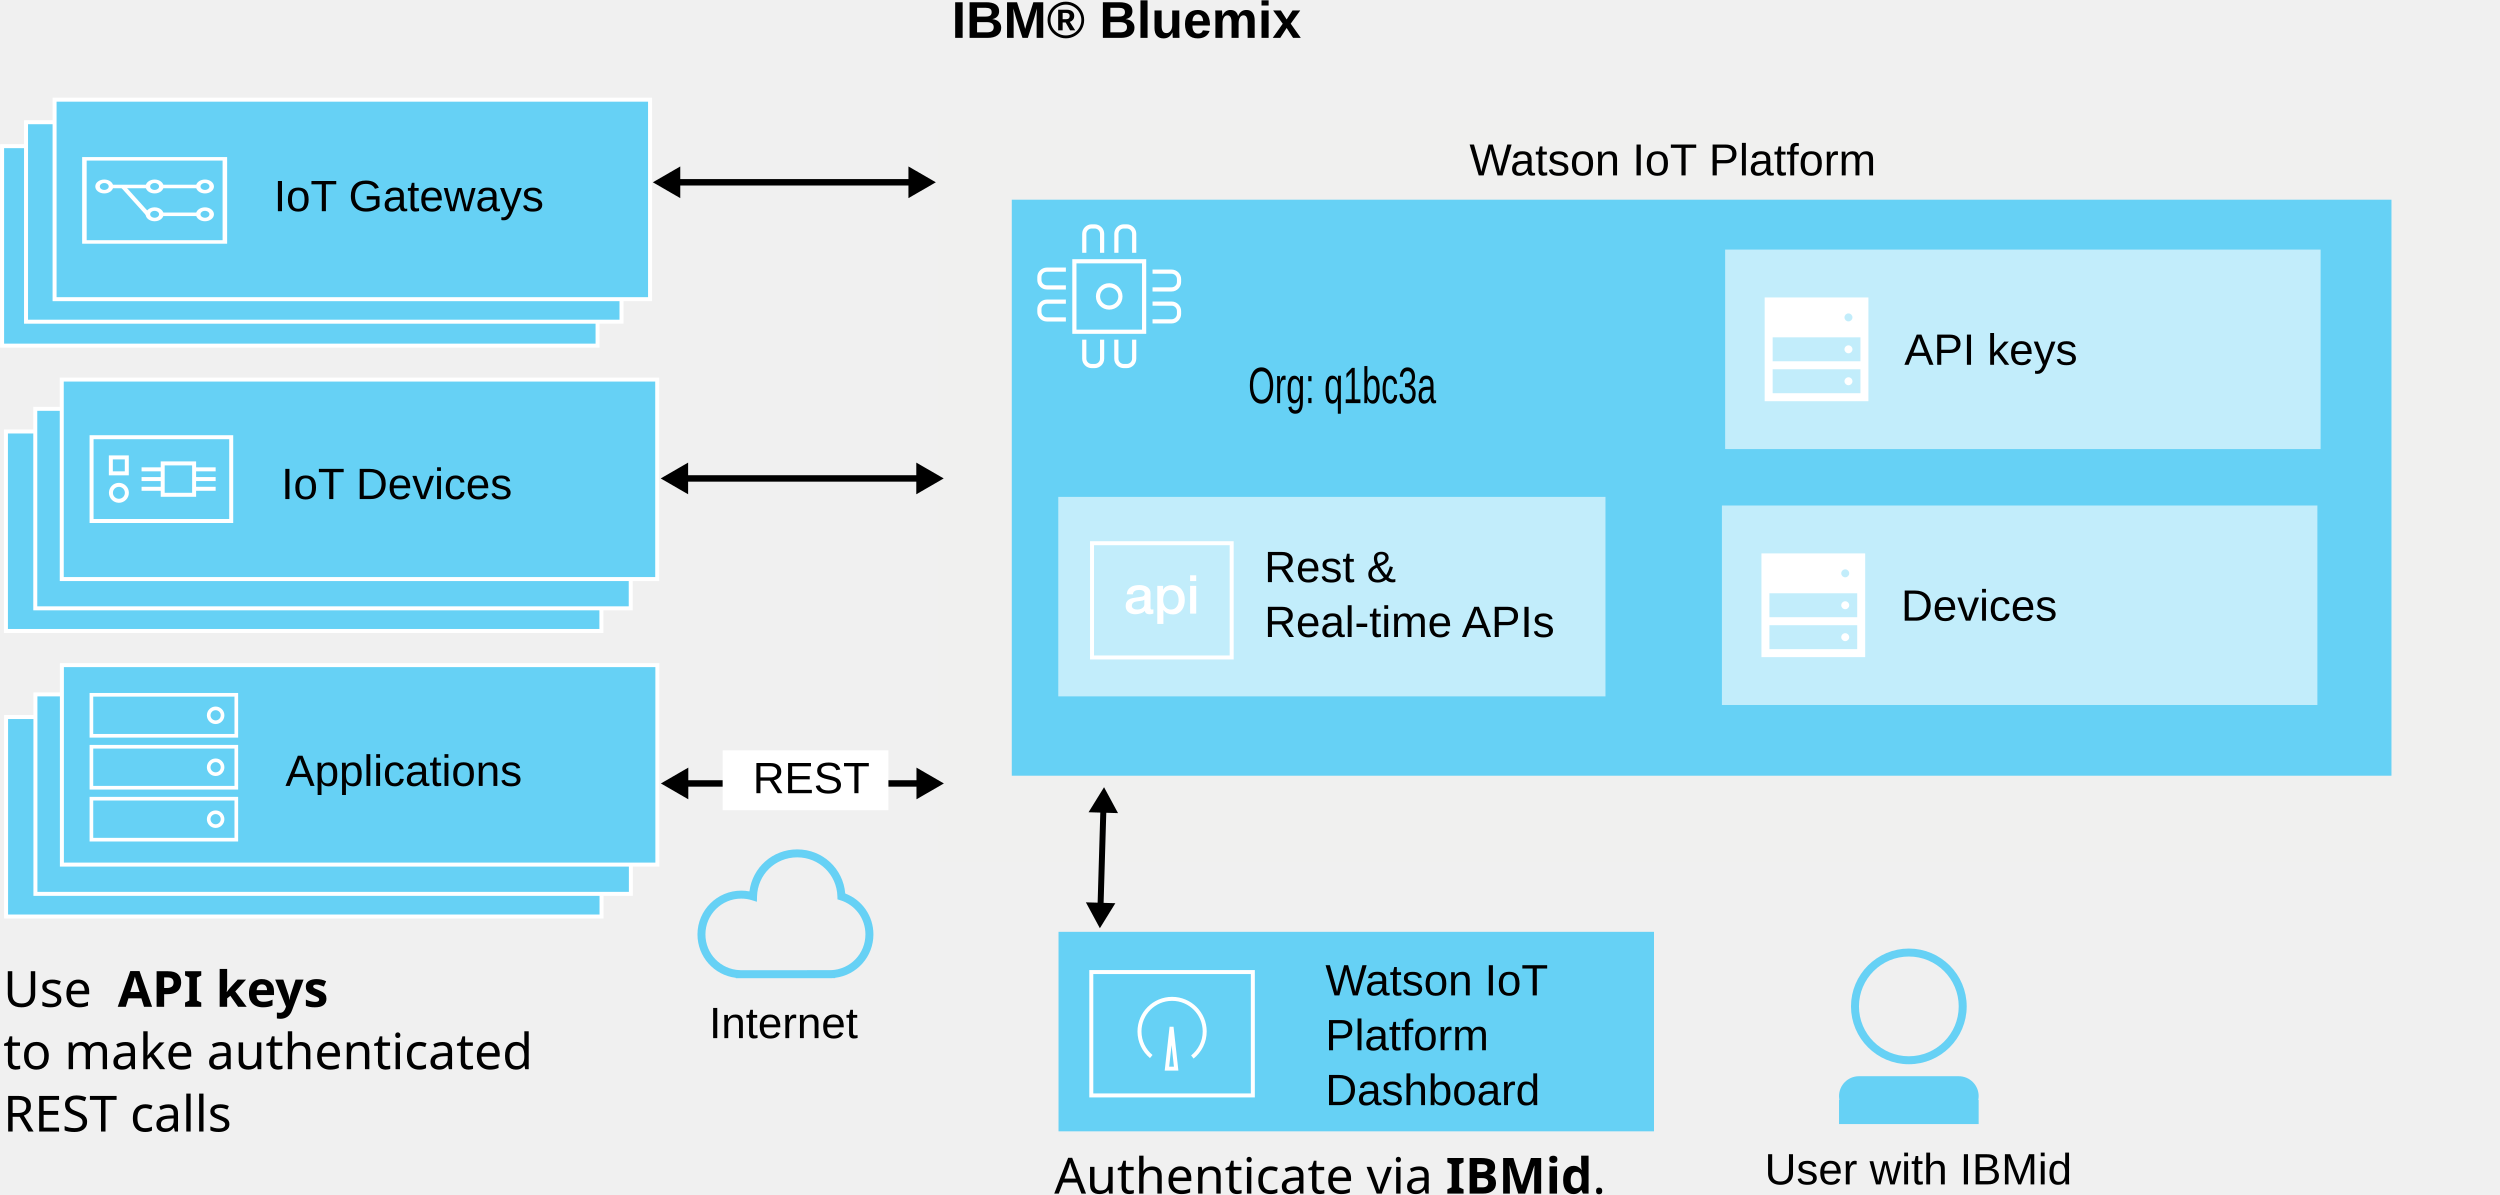
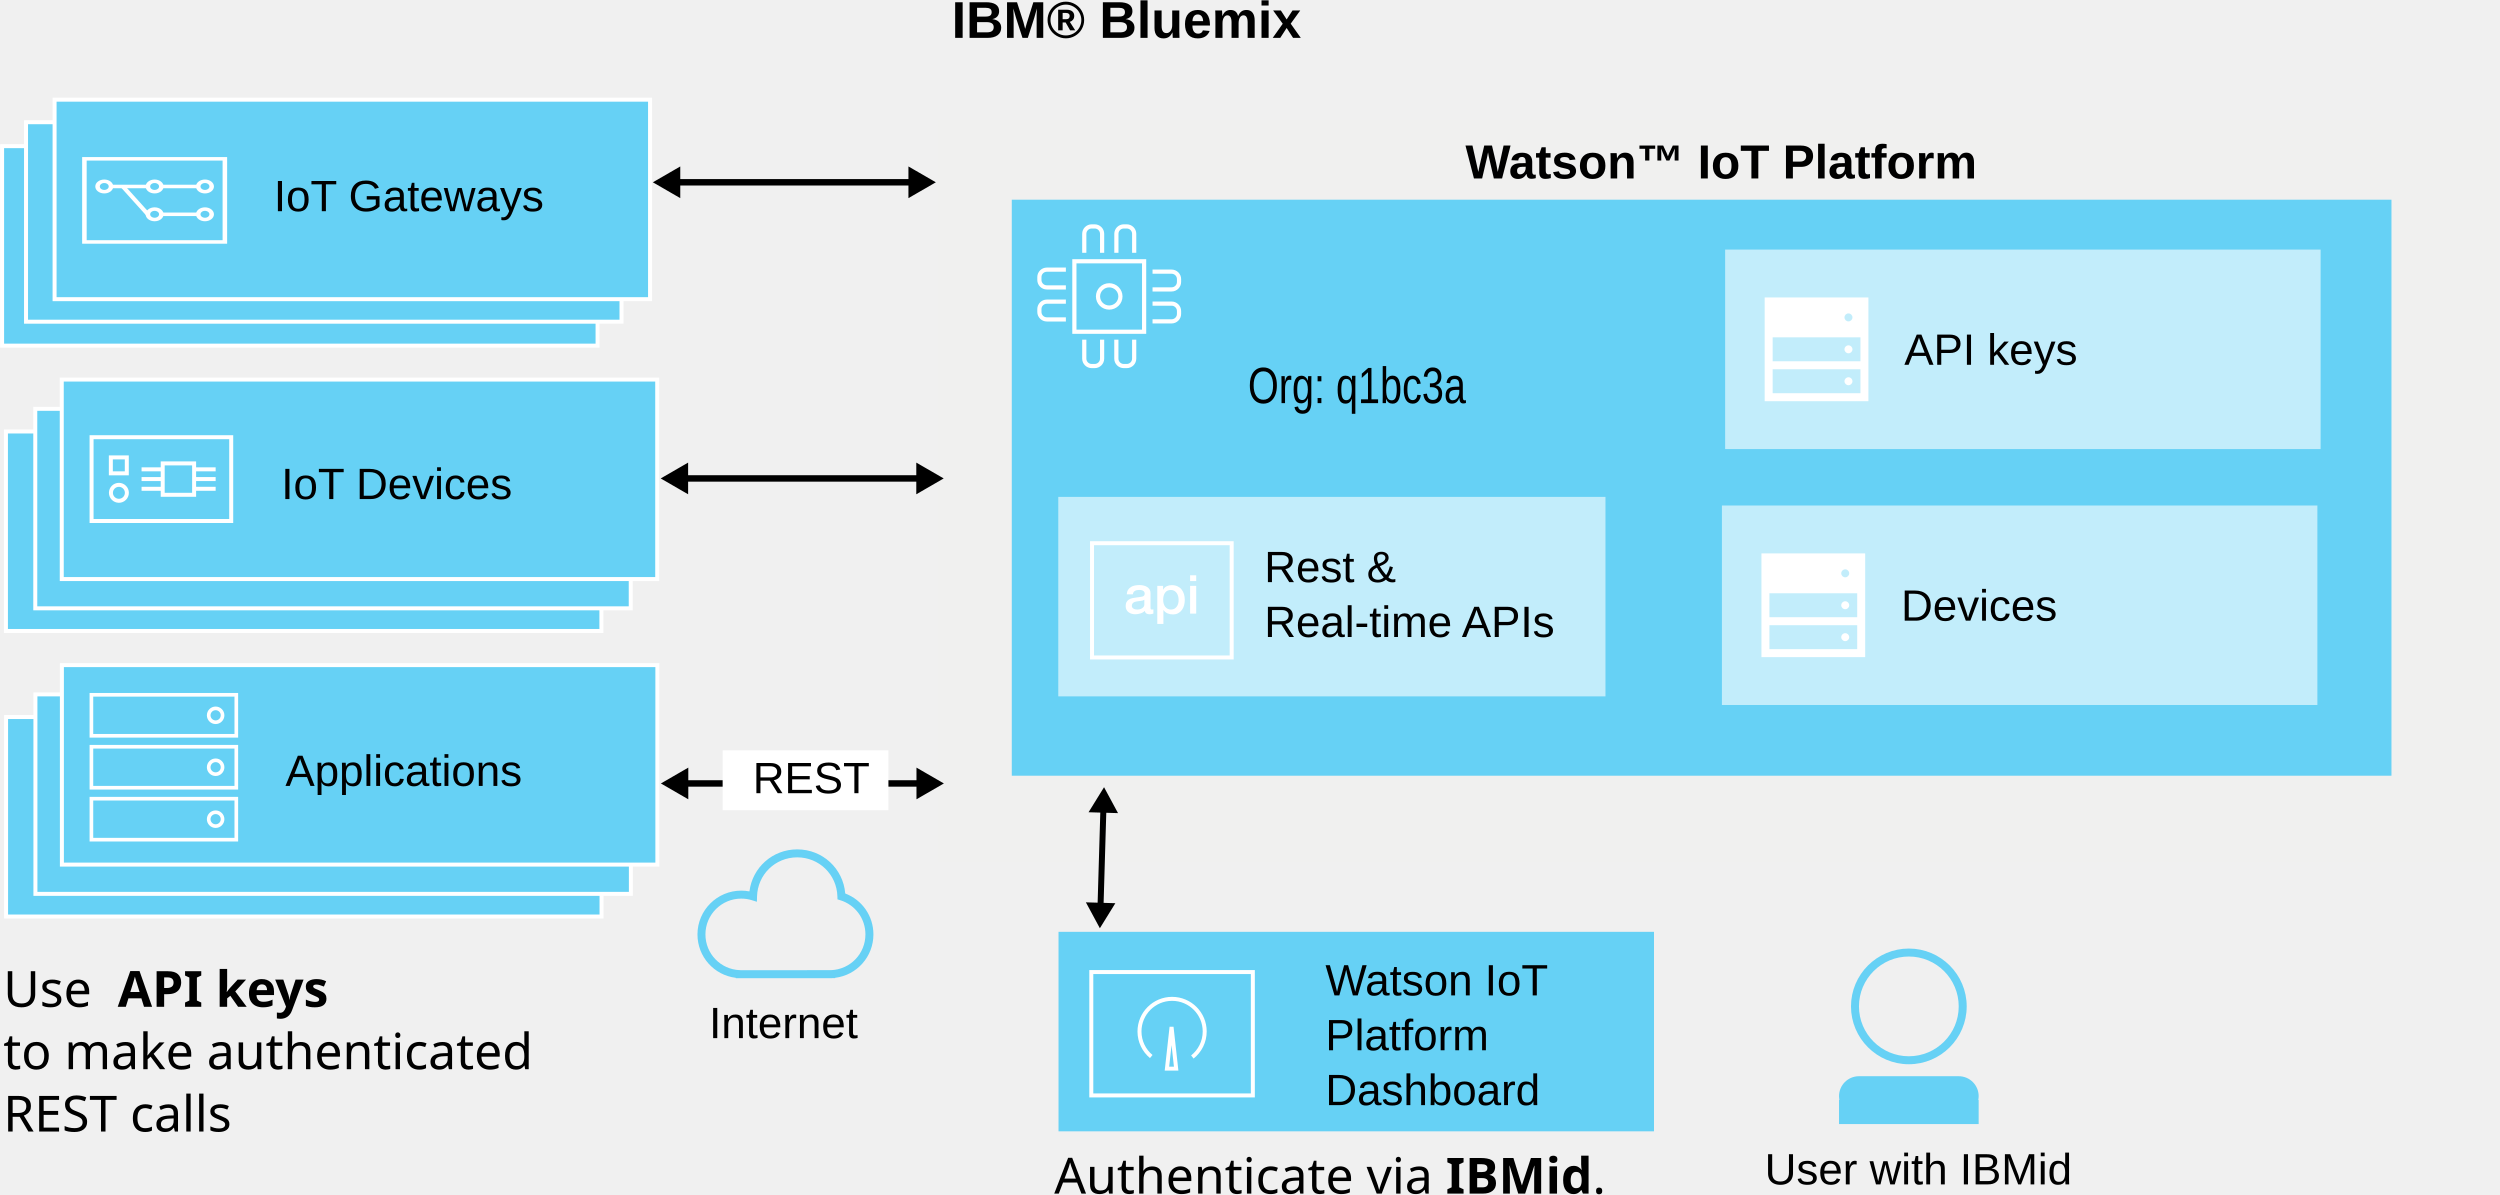
<svg xmlns="http://www.w3.org/2000/svg" width="6.962in" height="3.326in" viewBox="0 0 626.555 299.352" id="svg5645" version="1.1">
  <defs id="defs5647">
    <marker style="overflow:visible" id="TriangleOutM" refX="0" refY="0" orient="auto">
      <path transform="scale(0.4,0.4)" style="fill-rule:evenodd;stroke:#000000;stroke-width:1pt" d="m 5.77,0 -8.65,5 0,-10 8.65,5 z" id="path21258" />
    </marker>
    <marker style="overflow:visible" id="marker6203" refX="0" refY="0" orient="auto">
      <path transform="scale(0.4,0.4)" style="fill-rule:evenodd;stroke:#000000;stroke-width:1pt" d="m 5.77,0 -8.65,5 0,-10 8.65,5 z" id="path6205" />
    </marker>
    <marker style="overflow:visible" id="marker6207" refX="0" refY="0" orient="auto">
      <path transform="scale(0.4,0.4)" style="fill-rule:evenodd;stroke:#000000;stroke-width:1pt" d="m 5.77,0 -8.65,5 0,-10 8.65,5 z" id="path6209" />
    </marker>
    <marker style="overflow:visible" id="marker6211" refX="0" refY="0" orient="auto">
      <path transform="scale(0.4,0.4)" style="fill-rule:evenodd;stroke:#000000;stroke-width:1pt" d="m 5.77,0 -8.65,5 0,-10 8.65,5 z" id="path6213" />
    </marker>
    <marker style="overflow:visible" id="marker6215" refX="0" refY="0" orient="auto">
      <path transform="scale(0.4,0.4)" style="fill-rule:evenodd;stroke:#000000;stroke-width:1pt" d="m 5.77,0 -8.65,5 0,-10 8.65,5 z" id="path6217" />
    </marker>
    <marker style="overflow:visible" id="marker6219" refX="0" refY="0" orient="auto">
      <path transform="scale(0.4,0.4)" style="fill-rule:evenodd;stroke:#000000;stroke-width:1pt" d="m 5.77,0 -8.65,5 0,-10 8.65,5 z" id="path6221" />
    </marker>
    <marker style="overflow:visible" id="marker6223" refX="0" refY="0" orient="auto">
      <path transform="scale(0.4,0.4)" style="fill-rule:evenodd;stroke:#000000;stroke-width:1pt" d="m 5.77,0 -8.65,5 0,-10 8.65,5 z" id="path6225" />
    </marker>
    <linearGradient id="SVGID_9_-3" gradientUnits="userSpaceOnUse" x1="-134.195" y1="14.614" x2="-131.836" y2="16.972">
      <stop offset="0" style="stop-color:#010205" id="stop6579-8" />
      <stop offset="0.859" style="stop-color:#010205;stop-opacity:0.141" id="stop6581-1" />
      <stop offset="1" style="stop-color:#010205;stop-opacity:0" id="stop6583-9" />
    </linearGradient>
    <linearGradient id="SVGID_12_-5" gradientUnits="userSpaceOnUse" x1="-135.049" y1="13.546" x2="-117.684" y2="30.911">
      <stop offset="0" style="stop-color:#010205" id="stop6598-9" />
      <stop offset="1" style="stop-color:#010205;stop-opacity:0" id="stop6600-6" />
    </linearGradient>
    <clipPath id="SVGID_11_-7">
      <circle r="15.5" cy="16" cx="-133" id="use6595-4" />
    </clipPath>
    <marker style="overflow:visible" id="TriangleOutM-9" refX="0" refY="0" orient="auto">
      <path transform="scale(0.4,0.4)" style="fill-rule:evenodd;stroke:#000000;stroke-width:1pt" d="m 5.77,0 -8.65,5 0,-10 8.65,5 z" id="path21258-6" />
    </marker>
    <marker style="overflow:visible" id="TriangleOutM-95" refX="0" refY="0" orient="auto">
      <path transform="scale(0.4,0.4)" style="fill-rule:evenodd;stroke:#000000;stroke-width:1pt" d="m 5.77,0 -8.65,5 0,-10 8.65,5 z" id="path21258-8" />
    </marker>
    <marker style="overflow:visible" id="marker7353" refX="0" refY="0" orient="auto">
      <path transform="scale(0.4,0.4)" style="fill-rule:evenodd;stroke:#000000;stroke-width:1pt" d="m 5.77,0 -8.65,5 0,-10 8.65,5 z" id="path7355" />
    </marker>
    <marker style="overflow:visible" id="TriangleInM" refX="0" refY="0" orient="auto">
      <path transform="scale(-0.4,-0.4)" style="fill-rule:evenodd;stroke:#000000;stroke-width:1pt" d="m 5.77,0 -8.65,5 0,-10 8.65,5 z" id="path21249" />
    </marker>
    <marker style="overflow:visible" id="TriangleInM-9" refX="0" refY="0" orient="auto">
      <path transform="scale(-0.4,-0.4)" style="fill-rule:evenodd;stroke:#000000;stroke-width:1pt" d="m 5.77,0 -8.65,5 0,-10 8.65,5 z" id="path21249-2" />
    </marker>
    <marker style="overflow:visible" id="TriangleOutM-4" refX="0" refY="0" orient="auto">
      <path transform="scale(0.4,0.4)" style="fill-rule:evenodd;stroke:#000000;stroke-width:1pt" d="m 5.77,0 -8.65,5 0,-10 8.65,5 z" id="path21258-1" />
    </marker>
    <marker style="overflow:visible" id="TriangleOutM-48" refX="0" refY="0" orient="auto">
      <path transform="scale(0.4,0.4)" style="fill-rule:evenodd;stroke:#000000;stroke-width:1pt" d="m 5.77,0 -8.65,5 0,-10 8.65,5 z" id="path21258-85" />
    </marker>
    <marker style="overflow:visible" id="TriangleOutM-9-2" refX="0" refY="0" orient="auto">
      <path transform="scale(0.4,0.4)" style="fill-rule:evenodd;stroke:#000000;stroke-width:1pt" d="m 5.77,0 -8.65,5 0,-10 8.65,5 z" id="path21258-6-0" />
    </marker>
    <clipPath id="SVGID_11_">
      <circle r="15.5" cy="16" cx="-133" id="use6595" />
    </clipPath>
    <marker style="overflow:visible" id="TriangleOutM-9-1" refX="0" refY="0" orient="auto">
      <path transform="scale(0.4,0.4)" style="fill-rule:evenodd;stroke:#000000;stroke-width:1pt" d="m 5.77,0 -8.65,5 0,-10 8.65,5 z" id="path21258-6-8" />
    </marker>
    <marker style="overflow:visible" id="TriangleInM-7" refX="0" refY="0" orient="auto">
      <path transform="scale(-0.4,-0.4)" style="fill-rule:evenodd;stroke:#000000;stroke-width:1pt" d="m 5.77,0 -8.65,5 0,-10 8.65,5 z" id="path21249-5" />
    </marker>
    <marker style="overflow:visible" id="TriangleOutM-1" refX="0" refY="0" orient="auto">
      <path transform="scale(0.4,0.4)" style="fill-rule:evenodd;stroke:#000000;stroke-width:1pt" d="m 5.77,0 -8.65,5 0,-10 8.65,5 z" id="path21258-4" />
    </marker>
    <marker style="overflow:visible" id="TriangleOutM-9-4" refX="0" refY="0" orient="auto">
      <path transform="scale(0.4,0.4)" style="fill-rule:evenodd;stroke:#000000;stroke-width:1pt" d="m 5.77,0 -8.65,5 0,-10 8.65,5 z" id="path21258-6-4" />
    </marker>
    <clipPath id="SVGID_11_-0">
      <circle r="15.5" cy="16" cx="-133" id="use6595-44" />
    </clipPath>
    <marker style="overflow:visible" id="TriangleInM-4" refX="0" refY="0" orient="auto">
      <path transform="scale(-0.4,-0.4)" style="fill-rule:evenodd;stroke:#000000;stroke-width:1pt" d="m 5.77,0 -8.65,5 0,-10 8.65,5 z" id="path21249-0" />
    </marker>
    <marker style="overflow:visible" id="TriangleInM-74" refX="0" refY="0" orient="auto">
      <path transform="scale(-0.4,-0.4)" style="fill-rule:evenodd;stroke:#000000;stroke-width:1pt" d="m 5.77,0 -8.65,5 0,-10 8.65,5 z" id="path21249-9" />
    </marker>
    <marker style="overflow:visible" id="TriangleInM-74-4" refX="0" refY="0" orient="auto">
      <path transform="scale(-0.4,-0.4)" style="fill-rule:evenodd;stroke:#000000;stroke-width:1pt" d="m 5.77,0 -8.65,5 0,-10 8.65,5 z" id="path21249-9-3" />
    </marker>
    <marker style="overflow:visible" id="TriangleInM-1" refX="0" refY="0" orient="auto">
      <path transform="scale(-0.4,-0.4)" style="fill-rule:evenodd;stroke:#000000;stroke-width:1pt" d="m 5.77,0 -8.65,5 0,-10 8.65,5 z" id="path21249-59" />
    </marker>
    <marker style="overflow:visible" id="TriangleOutM-3" refX="0" refY="0" orient="auto">
      <path transform="scale(0.4,0.4)" style="fill-rule:evenodd;stroke:#000000;stroke-width:1pt" d="m 5.77,0 -8.65,5 0,-10 8.65,5 z" id="path21258-13" />
    </marker>
    <marker style="overflow:visible" id="TriangleInM-1-5" refX="0" refY="0" orient="auto">
      <path transform="scale(-0.4,-0.4)" style="fill-rule:evenodd;stroke:#000000;stroke-width:1pt" d="m 5.77,0 -8.65,5 0,-10 8.65,5 z" id="path21249-59-7" />
    </marker>
    <marker style="overflow:visible" id="TriangleOutM-3-4" refX="0" refY="0" orient="auto">
      <path transform="scale(0.4,0.4)" style="fill-rule:evenodd;stroke:#000000;stroke-width:1pt" d="m 5.77,0 -8.65,5 0,-10 8.65,5 z" id="path21258-13-6" />
    </marker>
    <marker style="overflow:visible" id="TriangleInM-1-3" refX="0" refY="0" orient="auto">
      <path transform="scale(-0.4,-0.4)" style="fill-rule:evenodd;stroke:#000000;stroke-width:1pt" d="m 5.77,0 -8.65,5 0,-10 8.65,5 z" id="path21249-59-3" />
    </marker>
    <marker style="overflow:visible" id="TriangleOutM-3-3" refX="0" refY="0" orient="auto">
      <path transform="scale(0.4,0.4)" style="fill-rule:evenodd;stroke:#000000;stroke-width:1pt" d="m 5.77,0 -8.65,5 0,-10 8.65,5 z" id="path21258-13-2" />
    </marker>
    <marker style="overflow:visible" id="TriangleInM-1-3-2" refX="0" refY="0" orient="auto">
      <path transform="scale(-0.4,-0.4)" style="fill-rule:evenodd;stroke:#000000;stroke-width:1pt" d="m 5.77,0 -8.65,5 0,-10 8.65,5 z" id="path21249-59-3-4" />
    </marker>
    <marker style="overflow:visible" id="TriangleOutM-3-3-9" refX="0" refY="0" orient="auto">
      <path transform="scale(0.4,0.4)" style="fill-rule:evenodd;stroke:#000000;stroke-width:1pt" d="m 5.77,0 -8.65,5 0,-10 8.65,5 z" id="path21258-13-2-8" />
    </marker>
    <marker style="overflow:visible" id="TriangleInM-1-3-8" refX="0" refY="0" orient="auto">
      <path transform="scale(-0.4,-0.4)" style="fill-rule:evenodd;stroke:#000000;stroke-width:1pt" d="m 5.77,0 -8.65,5 0,-10 8.65,5 z" id="path21249-59-3-0" />
    </marker>
    <marker style="overflow:visible" id="TriangleOutM-3-3-4" refX="0" refY="0" orient="auto">
      <path transform="scale(0.4,0.4)" style="fill-rule:evenodd;stroke:#000000;stroke-width:1pt" d="m 5.77,0 -8.65,5 0,-10 8.65,5 z" id="path21258-13-2-4" />
    </marker>
    <marker style="overflow:visible" id="TriangleOutM-38" refX="0" refY="0" orient="auto">
      <path transform="scale(0.4,0.4)" style="fill-rule:evenodd;stroke:#000000;stroke-width:1pt" d="m 5.77,0 -8.65,5 0,-10 8.65,5 z" id="path21258-7" />
    </marker>
    <marker style="overflow:visible" id="TriangleInM-5" refX="0" refY="0" orient="auto">
      <path transform="scale(-0.4,-0.4)" style="fill-rule:evenodd;stroke:#000000;stroke-width:1pt" d="m 5.77,0 -8.65,5 0,-10 8.65,5 z" id="path21249-94" />
    </marker>
    <marker style="overflow:visible" id="TriangleOutM-7" refX="0" refY="0" orient="auto">
      <path transform="scale(0.4,0.4)" style="fill-rule:evenodd;stroke:#000000;stroke-width:1pt" d="m 5.77,0 -8.65,5 0,-10 8.65,5 z" id="path21258-48" />
    </marker>
    <marker style="overflow:visible" id="TriangleOutM-42" refX="0" refY="0" orient="auto">
      <path transform="scale(0.4,0.4)" style="fill-rule:evenodd;stroke:#000000;stroke-width:1pt" d="m 5.77,0 -8.65,5 0,-10 8.65,5 z" id="path21258-16" />
    </marker>
    <marker style="overflow:visible" id="TriangleInM-17" refX="0" refY="0" orient="auto">
      <path transform="scale(-0.4,-0.4)" style="fill-rule:evenodd;stroke:#000000;stroke-width:1pt" d="m 5.77,0 -8.65,5 0,-10 8.65,5 z" id="path21249-97" />
    </marker>
    <marker style="overflow:visible" id="TriangleOutM-96" refX="0" refY="0" orient="auto">
      <path transform="scale(0.4,0.4)" style="fill-rule:evenodd;stroke:#000000;stroke-width:1pt" d="m 5.77,0 -8.65,5 0,-10 8.65,5 z" id="path21258-60" />
    </marker>
    <marker style="overflow:visible" id="TriangleInM-1-8" refX="0" refY="0" orient="auto">
      <path transform="scale(-0.4,-0.4)" style="fill-rule:evenodd;stroke:#000000;stroke-width:1pt" d="m 5.77,0 -8.65,5 0,-10 8.65,5 z" id="path21249-59-33" />
    </marker>
    <marker style="overflow:visible" id="TriangleOutM-3-0" refX="0" refY="0" orient="auto">
      <path transform="scale(0.4,0.4)" style="fill-rule:evenodd;stroke:#000000;stroke-width:1pt" d="m 5.77,0 -8.65,5 0,-10 8.65,5 z" id="path21258-13-3" />
    </marker>
    <marker style="overflow:visible" id="TriangleInM-1-8-1" refX="0" refY="0" orient="auto">
      <path transform="scale(-0.4,-0.4)" style="fill-rule:evenodd;stroke:#000000;stroke-width:1pt" d="m 5.77,0 -8.65,5 0,-10 8.65,5 z" id="path21249-59-33-3" />
    </marker>
    <marker style="overflow:visible" id="TriangleOutM-3-0-1" refX="0" refY="0" orient="auto">
      <path transform="scale(0.4,0.4)" style="fill-rule:evenodd;stroke:#000000;stroke-width:1pt" d="m 5.77,0 -8.65,5 0,-10 8.65,5 z" id="path21258-13-3-9" />
    </marker>
    <marker style="overflow:visible" id="TriangleInM-1-5-2" refX="0" refY="0" orient="auto">
      <path transform="scale(-0.4,-0.4)" style="fill-rule:evenodd;stroke:#000000;stroke-width:1pt" d="m 5.77,0 -8.65,5 0,-10 8.65,5 z" id="path21249-59-7-4" />
    </marker>
    <marker style="overflow:visible" id="TriangleOutM-3-4-3" refX="0" refY="0" orient="auto">
      <path transform="scale(0.4,0.4)" style="fill-rule:evenodd;stroke:#000000;stroke-width:1pt" d="m 5.77,0 -8.65,5 0,-10 8.65,5 z" id="path21258-13-6-9" />
    </marker>
  </defs>
  <g id="layer1" transform="translate(28.45773,-339.0298)">
    <rect ry="0" rx="0" y="447.179" x="-26.997" height="50" width="149.25" id="rect79371-1-6-6-9-8-7-3-5-1-2-5-5" style="fill:#66d1f5;fill-opacity:1;fill-rule:evenodd;stroke:#ffffff;stroke-width:1;stroke-miterlimit:4;stroke-dasharray:none;stroke-opacity:1" />
    <rect ry="0" rx="0" y="441.501" x="-19.642" height="50" width="149.25" id="rect79371-1-6-6-9-8-7-3-5-1-2-5" style="fill:#66d1f5;fill-opacity:1;fill-rule:evenodd;stroke:#ffffff;stroke-width:1;stroke-miterlimit:4;stroke-dasharray:none;stroke-opacity:1" />
    <rect ry="0" rx="0" y="375.661" x="-27.958" height="50" width="149.25" id="rect79371-1-6-6-9-8-7-3-5-1-2-5-8" style="fill:#66d1f5;fill-opacity:1;fill-rule:evenodd;stroke:#ffffff;stroke-width:1;stroke-miterlimit:4;stroke-dasharray:none;stroke-opacity:1" />
    <rect ry="0" rx="0" y="369.661" x="-21.958" height="50" width="149.25" id="rect79371-1-6-6-9-8-7-3-5-1-2-5-6" style="fill:#66d1f5;fill-opacity:1;fill-rule:evenodd;stroke:#ffffff;stroke-width:1;stroke-miterlimit:4;stroke-dasharray:none;stroke-opacity:1" />
    <rect ry="0" rx="0" y="369.006" x="206.542" height="186.129" width="391.556" id="rect79371-1-6-6-9-8-7-80-8-4" style="fill:#f0f0ef;fill-opacity:1;fill-rule:evenodd;stroke:none" />
    <g id="g6624" transform="translate(309.9412,533.9262)" />
    <g id="g6626" transform="translate(309.9412,533.9262)" />
    <g id="g6628" transform="translate(309.9412,533.9262)" />
    <g id="g6630" transform="translate(309.9412,533.9262)" />
    <g id="g6632" transform="translate(309.9412,533.9262)" />
    <g id="g6634" transform="translate(309.9412,533.9262)" />
    <g id="g6636" transform="translate(309.9412,533.9262)" />
    <g id="g6638" transform="translate(309.9412,533.9262)" />
    <g id="g6640" transform="translate(309.9412,533.9262)" />
    <g id="g6642" transform="translate(309.9412,533.9262)" />
    <g id="g6644" transform="translate(309.9412,533.9262)" />
    <g id="g6646" transform="translate(309.9412,533.9262)" />
    <g id="g6648" transform="translate(309.9412,533.9262)" />
    <g id="g6650" transform="translate(309.9412,533.9262)" />
    <g id="g6652" transform="translate(309.9412,533.9262)" />
    <flowRoot xml:space="preserve" id="flowRoot7250" style="font-style:normal;font-weight:normal;font-size:40px;line-height:125%;font-family:sans-serif;letter-spacing:0px;word-spacing:0px;fill:#000000;fill-opacity:1;stroke:none;stroke-width:1px;stroke-linecap:butt;stroke-linejoin:miter;stroke-opacity:1" transform="translate(0,287.3622)">
      <flowRegion id="flowRegion7252">
        <rect id="rect7254" width="259.49" height="181.557" x="701.393" y="252.016" />
      </flowRegion>
      <flowPara id="flowPara7256" />
    </flowRoot>
    <flowRoot xml:space="preserve" id="flowRoot7455" style="font-style:normal;font-weight:normal;font-size:40px;line-height:125%;font-family:sans-serif;letter-spacing:0px;word-spacing:0px;fill:#000000;fill-opacity:1;stroke:none;stroke-width:1px;stroke-linecap:butt;stroke-linejoin:miter;stroke-opacity:1" transform="translate(0,287.3622)">
      <flowRegion id="flowRegion7457">
        <rect id="rect7459" width="474.446" height="131.029" x="26.548" y="637.396" />
      </flowRegion>
      <flowPara id="flowPara7461" />
    </flowRoot>
    <flowRoot xml:space="preserve" id="flowRoot6413" style="font-style:normal;font-weight:normal;font-size:40px;line-height:125%;font-family:sans-serif;letter-spacing:0px;word-spacing:0px;fill:#000000;fill-opacity:1;stroke:none;stroke-width:1px;stroke-linecap:butt;stroke-linejoin:miter;stroke-opacity:1" transform="translate(16.12065,362.6008)">
      <flowRegion id="flowRegion6415">
        <rect id="rect6417" width="289.464" height="118.183" x="360.545" y="137.157" />
      </flowRegion>
      <flowPara id="flowPara6419" />
    </flowRoot>
    <flowRoot xml:space="preserve" id="flowRoot6453" style="font-style:normal;font-weight:normal;font-size:40px;line-height:125%;font-family:sans-serif;letter-spacing:0px;word-spacing:0px;fill:#000000;fill-opacity:1;stroke:none;stroke-width:1px;stroke-linecap:butt;stroke-linejoin:miter;stroke-opacity:1" transform="translate(16.12065,362.6008)">
      <flowRegion id="flowRegion6455">
        <rect id="rect6457" width="83.071" height="357.119" x="388.806" y="143.152" />
      </flowRegion>
      <flowPara id="flowPara6459" />
    </flowRoot>
    <flowRoot xml:space="preserve" id="flowRoot6802" style="font-style:normal;font-weight:normal;font-size:40px;line-height:125%;font-family:sans-serif;letter-spacing:0px;word-spacing:0px;fill:#000000;fill-opacity:1;stroke:none;stroke-width:1px;stroke-linecap:butt;stroke-linejoin:miter;stroke-opacity:1" transform="translate(15.57394,367.7392)">
      <flowRegion id="flowRegion6804">
        <rect id="rect6806" width="334.853" height="108.763" x="638.875" y="193.679" />
      </flowRegion>
      <flowPara id="flowPara6808" />
    </flowRoot>
    <rect ry="0" rx="0" y="389.082" x="225.113" height="144.375" width="345.807" id="rect79371-1-6-6-9-8-7-3-5-1-8-2-9" style="fill:#66d1f5;fill-opacity:1;fill-rule:evenodd;stroke:none" />
-     <text style="font-style:normal;font-variant:normal;font-weight:normal;font-stretch:normal;font-size:11.25px;line-height:125%;font-family:Arial;-inkscape-font-specification:'Arial, Normal';text-align:start;writing-mode:lr;text-anchor:start;fill:#000000;fill-opacity:1;" id="text44191" font-size="11" x="339.819" y="382.988">
-       <tspan id="tspan3612" x="339.819" y="382.988">Watson IoT Platform</tspan>
-     </text>
    <rect ry="0" rx="0" y="434.165" x="-13.005" height="50" width="149.25" id="rect79371-1-6-6-9-8-7-3-5-1-2" style="fill:#66d1f5;fill-opacity:1;fill-rule:evenodd;stroke:#ffffff;stroke-width:1;stroke-miterlimit:4;stroke-dasharray:none;stroke-opacity:1" />
    <text xml:space="preserve" style="font-style:normal;font-variant:normal;font-weight:normal;font-stretch:normal;font-size:11px;line-height:125%;font-family:Arial;-inkscape-font-specification:Arial;text-align:start;letter-spacing:0px;word-spacing:0px;writing-mode:lr-tb;text-anchor:start;fill:#000000;fill-opacity:1;stroke:none" x="42.015" y="450.366" id="text18189-1">
      <tspan id="tspan18191-0" x="42.015" y="450.366" />
      <tspan x="42.015" y="464.116" id="tspan8202">IoT Devices</tspan>
      <tspan x="42.015" y="477.866" id="tspan6878-8" style="font-size:7.5px;stroke:none" />
      <tspan x="42.015" y="491.616" id="tspan18193-4" style="font-size:7.5px;stroke:none" />
    </text>
    <rect ry="0" rx="0" y="463.571" x="236.766" height="50" width="137.153" id="rect79371-1-6-6-9-8-7-3-5-2-2" style="fill:#c2edfb;fill-opacity:1;fill-rule:evenodd;stroke:none" />
    <text id="text44235-7" y="484.935" x="288.404" style="font-style:normal;font-variant:normal;font-weight:normal;font-stretch:normal;font-size:11px;line-height:125%;font-family:Arial;-inkscape-font-specification:Arial;text-align:start;letter-spacing:0px;word-spacing:0px;writing-mode:lr-tb;text-anchor:start;fill:#000000;fill-opacity:1;stroke:none" xml:space="preserve">
      <tspan id="tspan44239-7" y="484.935" x="288.404">Rest &amp; </tspan>
      <tspan y="498.685" x="288.404" id="tspan7973">Real-time APIs</tspan>
      <tspan y="512.435" x="288.404" id="tspan6445-3" />
    </text>
    <rect ry="0" rx="0" y="364.014" x="-14.803" height="50" width="149.25" id="rect79371-1-6-6-9-8-7-3-5-1-2-2" style="fill:#66d1f5;fill-opacity:1;fill-rule:evenodd;stroke:#ffffff;stroke-width:1;stroke-miterlimit:4;stroke-dasharray:none;stroke-opacity:1" />
    <text xml:space="preserve" style="font-style:normal;font-variant:normal;font-weight:normal;font-stretch:normal;font-size:11px;line-height:125%;font-family:Arial;-inkscape-font-specification:Arial;text-align:start;letter-spacing:0px;word-spacing:0px;writing-mode:lr-tb;text-anchor:start;fill:#000000;fill-opacity:1;stroke:none" x="40.151" y="378.215" id="text18189-1-0">
      <tspan id="tspan18191-0-3" x="40.151" y="378.215" />
      <tspan x="40.151" y="391.965" id="tspan8202-7">IoT Gateways</tspan>
      <tspan x="40.151" y="405.715" id="tspan6808-9" style="font-size:7.5px" />
      <tspan x="40.151" y="419.465" id="tspan6878-8-3" style="font-size:7.5px" />
      <tspan x="40.151" y="433.215" id="tspan18193-4-9" style="font-size:7.5px" />
    </text>
    <text y="348.526" x="206.433" font-size="13" id="text56812" style="font-style:normal;font-variant:normal;font-weight:bold;font-stretch:normal;font-size:13px;line-height:125%;font-family:Arial;-inkscape-font-specification:'Arial, Bold';text-align:start;writing-mode:lr;text-anchor:start;fill:#000000;fill-opacity:1;">
      <tspan id="tspan3619" />
      <tspan id="tspan3621">IBM® Bluemix</tspan>
    </text>
    <path id="path8199-4" d="m 139.732,384.72 61.766,0" style="opacity:1;fill:none;stroke:#000000;stroke-width:1.613;stroke-linecap:butt;stroke-linejoin:miter;stroke-miterlimit:4;stroke-dasharray:none;stroke-opacity:1;marker-start:url(#TriangleInM-1-5);marker-end:url(#TriangleOutM-3-4)" />
    <flowRoot xml:space="preserve" id="flowRoot7059" style="font-style:normal;font-weight:normal;font-size:40px;line-height:125%;font-family:sans-serif;letter-spacing:0px;word-spacing:0px;fill:#000000;fill-opacity:1;stroke:none;stroke-width:1px;stroke-linecap:butt;stroke-linejoin:miter;stroke-opacity:1" transform="translate(-13.00502,369.0303)">
      <flowRegion id="flowRegion7061">
        <rect id="rect7063" width="131.452" height="185.484" x="358.065" y="-39.357" />
      </flowRegion>
      <flowPara id="flowPara7065" />
    </flowRoot>
    <text y="599.233" x="149.247" font-size="11" id="text66184" style="font-style:normal;font-variant:normal;font-weight:normal;font-stretch:normal;font-size:11px;line-height:125%;font-family:Arial;-inkscape-font-specification:Arial;text-align:start;writing-mode:lr-tb;text-anchor:start;fill:#000000;fill-opacity:1">Internet</text>
    <path id="path13593" d="m 179.829,584.202 -23.895,0 0,-0.088 c -5.456,-0.671 -9.602,-5.278 -9.602,-10.884 0,-6.049 4.921,-10.971 10.971,-10.971 0.693,0 1.38,0.064 2.054,0.192 0.752,-5.997 5.797,-10.532 11.979,-10.532 6.361,0 11.518,4.802 12.033,11.056 4.252,1.613 7.063,5.65 7.063,10.255 0,5.605 -4.146,10.213 -9.602,10.884 l 0,0.077 -1.001,0.011 z m -22.581,-2 22.544,-0.01 c 4.844,-0.176 8.638,-4.112 8.638,-8.962 0,-3.959 -2.54,-7.404 -6.32,-8.573 l -0.686,-0.212 -0.019,-0.717 c -0.144,-5.5 -4.568,-9.809 -10.071,-9.809 -5.505,0 -9.929,4.311 -10.072,9.813 l -0.034,1.321 -1.262,-0.393 c -0.858,-0.267 -1.754,-0.402 -2.665,-0.402 -4.946,0 -8.971,4.024 -8.971,8.971 0,4.85 3.794,8.786 8.638,8.962 l 0.28,0.011 z" style="fill:#66d1f5;fill-opacity:1" />
    <rect ry="0" rx="0" y="572.587" x="236.828" height="50" width="149.25" id="rect79371-1-6-6-9-8-7-3-5-1-4" style="fill:#66d1f5;fill-opacity:1;fill-rule:evenodd;stroke:none" />
    <text xml:space="preserve" style="font-style:normal;font-variant:normal;font-weight:normal;font-stretch:normal;font-size:11px;line-height:125%;font-family:Arial;-inkscape-font-specification:Arial;text-align:start;letter-spacing:0px;word-spacing:0px;writing-mode:lr-tb;text-anchor:start;fill:#000000;fill-opacity:1;stroke:none" x="303.716" y="588.515" id="text44241">
      <tspan x="303.716" y="588.515" id="tspan44245">Watson IoT </tspan>
      <tspan x="303.716" y="602.265" id="tspan5792">Platform</tspan>
      <tspan x="303.716" y="616.015" id="tspan9810">Dashboard</tspan>
    </text>
    <path id="path11965" d="m 248.11,540.596 -0.794,26.832" style="fill:none;stroke:#000000;stroke-width:1.5;stroke-linecap:butt;stroke-linejoin:miter;stroke-miterlimit:4;stroke-dasharray:none;stroke-opacity:1;marker-start:url(#TriangleInM-17);marker-end:url(#TriangleOutM-96)" />
    <rect ry="0" rx="0" y="518.748" x="-26.961" height="50" width="149.25" id="rect79371-1-6-6-9-8-7-3-5-1-2-5-5-2" style="fill:#66d1f5;fill-opacity:1;fill-rule:evenodd;stroke:#ffffff;stroke-width:1;stroke-miterlimit:4;stroke-dasharray:none;stroke-opacity:1" />
    <rect ry="0" rx="0" y="513.07" x="-19.606" height="50" width="149.25" id="rect79371-1-6-6-9-8-7-3-5-1-2-5-3" style="fill:#66d1f5;fill-opacity:1;fill-rule:evenodd;stroke:#ffffff;stroke-width:1;stroke-miterlimit:4;stroke-dasharray:none;stroke-opacity:1" />
    <rect ry="0" rx="0" y="505.734" x="-12.969" height="50" width="149.25" id="rect79371-1-6-6-9-8-7-3-5-1-2-7" style="fill:#66d1f5;fill-opacity:1;fill-rule:evenodd;stroke:#ffffff;stroke-width:1;stroke-miterlimit:4;stroke-dasharray:none;stroke-opacity:1" />
    <text xml:space="preserve" style="font-style:normal;font-variant:normal;font-weight:normal;font-stretch:normal;font-size:11px;line-height:125%;font-family:Arial;-inkscape-font-specification:Arial;text-align:start;letter-spacing:0px;word-spacing:0px;writing-mode:lr-tb;text-anchor:start;fill:#000000;fill-opacity:1;stroke:none" x="43.057" y="536.013" id="text18189-5-9">
      <tspan x="43.057" y="536.013" id="tspan6913-6">Applications</tspan>
    </text>
    <path id="path8199" d="m 141.746,535.395 61.766,0" style="opacity:1;fill:none;stroke:#000000;stroke-width:1.613;stroke-linecap:butt;stroke-linejoin:miter;stroke-miterlimit:4;stroke-dasharray:none;stroke-opacity:1;marker-start:url(#TriangleInM-1-8-1);marker-end:url(#TriangleOutM-3-0-1)" />
    <path id="path8199-4-4" d="m 141.7,458.946 61.766,0" style="opacity:1;fill:none;stroke:#000000;stroke-width:1.613;stroke-linecap:butt;stroke-linejoin:miter;stroke-miterlimit:4;stroke-dasharray:none;stroke-opacity:1;marker-start:url(#TriangleInM-1-5-2);marker-end:url(#TriangleOutM-3-4-3)" />
    <g id="g5278" transform="translate(-10.53113,436.6106)">
      <path id="path5280" d="M 40,12 35.33,12 9.67,12 5,12 5,33 9.67,33 35.34,33 40,33 40,12 Z m -9.22,8.06 5.32,0 m -5.32,2.44 5.32,0 m -5.32,2.44 5.32,0 m -18.57,-4.88 5.32,0 m -5.32,2.44 5.32,0 m -5.32,2.44 5.32,0 m -0.02,1.5 7.87,0 0,-7.87 -7.87,0 0,7.87 z m -10.98,-2.5 c 1.1,0 2,0.9 2,2 0,1.1 -0.9,2 -2,2 -1.1,0 -2,-0.9 -2,-2 0,-1.11 0.9,-2 2,-2 z m 1.98,-2.88 -4,0 0,-4 4,0 0,4 z" stroke-miterlimit="10" style="fill:none;stroke:#ffffff;stroke-miterlimit:10" />
    </g>
    <g id="g5323" transform="matrix(0.09052457,0,0,0.07015804,-12.36032,371.7165)" style="stroke-width:12.548;stroke-miterlimit:4;stroke-dasharray:none">
      <rect id="rect5291" height="297" width="388.9" stroke-miterlimit="10" y="101.5" x="55.6" style="fill:none;stroke:#ffffff;stroke-width:12.548;stroke-miterlimit:4;stroke-dasharray:none" />
      <g id="g5293" style="stroke-width:12.548;stroke-miterlimit:4;stroke-dasharray:none">
        <g id="g5295" style="stroke-width:12.548;stroke-miterlimit:4;stroke-dasharray:none">
          <circle id="circle5297" r="18.6" cy="200.3" cx="389.4" stroke-miterlimit="10" style="fill:none;stroke:#ffffff;stroke-width:12.548;stroke-miterlimit:4;stroke-dasharray:none" />
          <circle id="circle5299" r="18.6" cy="200.3" cx="250" stroke-miterlimit="10" style="fill:none;stroke:#ffffff;stroke-width:12.548;stroke-miterlimit:4;stroke-dasharray:none" />
          <circle id="circle5301" r="18.6" cy="200.3" cx="110.6" stroke-miterlimit="10" style="fill:none;stroke:#ffffff;stroke-width:12.548;stroke-miterlimit:4;stroke-dasharray:none" />
        </g>
        <g id="g5303" style="stroke-width:12.548;stroke-miterlimit:4;stroke-dasharray:none">
          <circle id="circle5305" r="18.6" cy="299.7" cx="389.4" stroke-miterlimit="10" style="fill:none;stroke:#ffffff;stroke-width:12.548;stroke-miterlimit:4;stroke-dasharray:none" />
          <circle id="circle5307" r="18.6" cy="299.7" cx="250" stroke-miterlimit="10" style="fill:none;stroke:#ffffff;stroke-width:12.548;stroke-miterlimit:4;stroke-dasharray:none" />
        </g>
      </g>
      <line id="line5309" y2="200.3" x2="231.4" y1="200.3" x1="129.1" stroke-miterlimit="10" style="fill:none;stroke:#ffffff;stroke-width:12.548;stroke-miterlimit:4;stroke-dasharray:none" />
      <line id="line5311" y2="200.3" x2="370.9" y1="200.3" x1="268.6" stroke-miterlimit="10" style="fill:none;stroke:#ffffff;stroke-width:12.548;stroke-miterlimit:4;stroke-dasharray:none" />
      <line id="line5313" y2="200.3" x2="162" y1="299.7" x1="231.4" stroke-miterlimit="10" style="fill:none;stroke:#ffffff;stroke-width:12.548;stroke-miterlimit:4;stroke-dasharray:none" />
      <line id="line5315" y2="299.7" x2="370.9" y1="299.7" x1="268.6" stroke-miterlimit="10" style="fill:none;stroke:#ffffff;stroke-width:12.548;stroke-miterlimit:4;stroke-dasharray:none" />
    </g>
    <g id="g5339" transform="translate(240.2253,466.9995)">
      <path id="path5341" d="m 20.02,24.81 c -0.14,0 -0.24,-0.04 -0.29,-0.12 -0.05,-0.08 -0.07,-0.21 -0.07,-0.4 l 0,-3.59 c 0,-0.37 -0.08,-0.68 -0.24,-0.94 -0.16,-0.26 -0.37,-0.46 -0.64,-0.63 -0.26,-0.16 -0.56,-0.28 -0.9,-0.35 -0.33,-0.07 -0.67,-0.11 -1.01,-0.11 -0.39,0 -0.76,0.04 -1.13,0.11 -0.37,0.07 -0.7,0.2 -0.99,0.38 -0.29,0.18 -0.53,0.42 -0.72,0.71 -0.19,0.3 -0.3,0.67 -0.32,1.12 l 1.53,0 c 0.04,-0.38 0.19,-0.66 0.47,-0.83 0.28,-0.18 0.63,-0.27 1.06,-0.27 0.15,0 0.31,0.01 0.48,0.03 0.17,0.02 0.33,0.07 0.46,0.13 0.14,0.07 0.26,0.16 0.35,0.29 0.09,0.13 0.14,0.29 0.14,0.48 0,0.22 -0.06,0.39 -0.17,0.5 -0.11,0.11 -0.26,0.2 -0.46,0.25 -0.19,0.05 -0.42,0.09 -0.67,0.11 -0.25,0.02 -0.52,0.06 -0.79,0.11 -0.32,0.04 -0.64,0.09 -0.96,0.15 -0.32,0.07 -0.61,0.18 -0.86,0.33 -0.26,0.15 -0.46,0.36 -0.62,0.63 -0.16,0.27 -0.24,0.62 -0.24,1.05 0,0.34 0.07,0.64 0.2,0.9 0.13,0.26 0.31,0.47 0.53,0.63 0.22,0.17 0.47,0.29 0.76,0.38 0.29,0.09 0.59,0.13 0.9,0.13 0.41,0 0.84,-0.07 1.29,-0.2 0.44,-0.13 0.82,-0.35 1.12,-0.65 0.06,0.31 0.2,0.53 0.4,0.66 0.21,0.13 0.47,0.19 0.78,0.19 0.06,0 0.14,0 0.23,-0.01 0.09,-0.01 0.18,-0.02 0.27,-0.04 0.09,-0.02 0.18,-0.04 0.26,-0.06 0.08,-0.02 0.15,-0.04 0.21,-0.06 l 0,-1.06 c -0.08,0.02 -0.15,0.03 -0.22,0.03 -0.04,0.02 -0.09,0.02 -0.14,0.02 z m -1.9,-1.32 c 0,0.24 -0.06,0.45 -0.17,0.61 -0.12,0.17 -0.26,0.3 -0.44,0.41 -0.17,0.11 -0.36,0.18 -0.56,0.23 -0.2,0.05 -0.38,0.07 -0.55,0.07 -0.13,0 -0.28,-0.01 -0.45,-0.04 -0.17,-0.03 -0.32,-0.07 -0.46,-0.14 -0.14,-0.07 -0.26,-0.16 -0.36,-0.28 -0.1,-0.12 -0.15,-0.26 -0.15,-0.43 0,-0.2 0.03,-0.37 0.1,-0.5 0.07,-0.14 0.16,-0.25 0.28,-0.34 0.12,-0.09 0.25,-0.15 0.4,-0.2 0.15,-0.05 0.31,-0.09 0.47,-0.11 0.34,-0.06 0.68,-0.11 1.02,-0.14 0.34,-0.03 0.63,-0.12 0.86,-0.28 l 0,1.14 z" style="fill:#ffffff" />
      <path id="path5343" d="m 27.44,19.77 c -0.27,-0.34 -0.61,-0.6 -1.02,-0.79 -0.41,-0.19 -0.89,-0.29 -1.43,-0.29 -0.45,0 -0.87,0.09 -1.25,0.26 -0.39,0.18 -0.69,0.46 -0.9,0.87 l -0.03,0 0,-0.94 -1.45,0 0,9.53 1.53,0 0,-3.47 0.03,0 c 0.12,0.19 0.26,0.35 0.44,0.49 0.17,0.14 0.37,0.25 0.57,0.34 0.21,0.09 0.42,0.15 0.65,0.2 0.22,0.04 0.45,0.06 0.67,0.06 0.51,0 0.96,-0.1 1.33,-0.3 0.38,-0.2 0.69,-0.47 0.94,-0.81 0.25,-0.34 0.43,-0.72 0.55,-1.16 0.12,-0.44 0.18,-0.89 0.18,-1.36 0,-0.51 -0.07,-0.99 -0.2,-1.44 -0.14,-0.46 -0.34,-0.86 -0.61,-1.19 z m -0.83,3.48 c -0.07,0.29 -0.18,0.55 -0.34,0.78 -0.16,0.23 -0.36,0.42 -0.6,0.56 -0.24,0.14 -0.54,0.22 -0.89,0.22 -0.31,0 -0.59,-0.06 -0.83,-0.19 -0.24,-0.13 -0.44,-0.3 -0.61,-0.51 -0.17,-0.22 -0.3,-0.47 -0.38,-0.77 -0.09,-0.3 -0.13,-0.63 -0.13,-0.98 0,-0.74 0.16,-1.34 0.49,-1.79 0.33,-0.45 0.81,-0.67 1.46,-0.67 0.31,0 0.59,0.07 0.83,0.21 0.24,0.14 0.44,0.32 0.61,0.55 0.16,0.23 0.28,0.49 0.36,0.79 0.08,0.3 0.12,0.6 0.12,0.91 0.01,0.3 -0.02,0.6 -0.09,0.89 z" style="fill:#ffffff" />
      <rect id="rect5345" height="1.45" width="1.53" y="16.22" x="29.58" style="fill:#ffffff" />
      <rect id="rect5347" height="6.96" width="1.53" y="18.87" x="29.58" style="fill:#ffffff" />
      <path id="path5349" d="m 5,8.18 35,0 0,28.64 -35,0 0,-28.64 z" stroke-miterlimit="10" style="fill:none;stroke:#ffffff;stroke-miterlimit:10" />
    </g>
    <g id="Page-1_1_" transform="translate(227.0308,390.7772)">
      <g transform="translate(-278,-377)" id="Artboard-1-Longer_1_">
        <g transform="translate(279,378)" id="Page-1_2_">
          <g id="IOt-Icon">
            <path d="m 30.25,30.4 -17.48,0 0,-17.66 17.48,0 0,17.66 z" id="Stroke-1_1_" style="fill:none;stroke:#ffffff;stroke-width:1.05" />
            <g id="Group-20">
              <path d="m 24.31,21.55 c 0,-1.54 -1.26,-2.79 -2.81,-2.79 -1.55,0 -2.81,1.25 -2.81,2.79 0,1.54 1.26,2.79 2.81,2.79 1.55,-0.01 2.81,-1.25 2.81,-2.79 l 0,0 z" id="Stroke-2" style="fill:none;stroke:#ffffff;stroke-width:1.05;stroke-linecap:round;stroke-linejoin:round" />
              <path d="m 10.64,19.29 -4.77,0 C 4.84,19.29 4,18.46 4,17.43 L 4,16.7 c 0,-1.03 0.84,-1.86 1.87,-1.86 l 4.77,0" id="Stroke-4" style="fill:none;stroke:#ffffff;stroke-width:1.05;stroke-linejoin:round" />
              <path d="m 10.64,27.31 -4.77,0 C 4.84,27.31 4,26.47 4,25.45 l 0,-0.73 c 0,-1.03 0.84,-1.86 1.87,-1.86 l 4.77,0" id="Stroke-6" style="fill:none;stroke:#ffffff;stroke-width:1.05;stroke-linejoin:round" />
              <path d="m 32.36,23.35 4.77,0 c 1.03,0 1.87,0.83 1.87,1.86 l 0,0.73 c 0,1.03 -0.84,1.86 -1.87,1.86 l -4.77,0" id="Stroke-8" style="fill:none;stroke:#ffffff;stroke-width:1.05;stroke-linejoin:round" />
              <path d="m 32.36,15.34 4.77,0 c 1.03,0 1.87,0.83 1.87,1.86 l 0,0.73 c 0,1.03 -0.84,1.86 -1.87,1.86 l -4.77,0" id="Stroke-10" style="fill:none;stroke:#ffffff;stroke-width:1.05;stroke-linejoin:round" />
              <path d="m 19.72,32.39 0,4.75 c 0,1.03 -0.84,1.86 -1.87,1.86 l -0.73,0 c -1.03,0 -1.87,-0.83 -1.87,-1.86 l 0,-4.75" id="Stroke-12" style="fill:none;stroke:#ffffff;stroke-width:1.05;stroke-linejoin:round" />
              <path d="m 27.76,32.39 0,4.75 c 0,1.03 -0.84,1.86 -1.87,1.86 l -0.73,0 c -1.03,0 -1.87,-0.83 -1.87,-1.86 l 0,-4.75" id="Stroke-14" style="fill:none;stroke:#ffffff;stroke-width:1.05;stroke-linejoin:round" />
              <path d="m 23.3,10.61 0,-4.75 C 23.3,4.83 24.13,4 25.16,4 l 0.73,0 c 1.03,0 1.87,0.83 1.87,1.86 l 0,4.75" id="Stroke-16" style="fill:none;stroke:#ffffff;stroke-width:1.05;stroke-linejoin:round" />
              <path d="m 15.25,10.61 0,-4.75 C 15.25,4.83 16.09,4 17.12,4 l 0.73,0 c 1.03,0 1.87,0.83 1.87,1.86 l 0,4.75" id="Stroke-18" style="fill:none;stroke:#ffffff;stroke-width:1.05;stroke-linejoin:round" />
            </g>
          </g>
        </g>
      </g>
    </g>
    <g id="g5722" transform="matrix(0.1041149,0,0,0.1041149,239.2534,572.0995)" style="stroke-width:9.605;stroke-miterlimit:4;stroke-dasharray:none">
      <rect id="rect5708" height="297" width="388.9" stroke-miterlimit="10" y="101.5" x="55.6" style="fill:none;stroke:#ffffff;stroke-width:9.605;stroke-miterlimit:4;stroke-dasharray:none" />
      <g id="g5710" style="stroke-width:9.605;stroke-miterlimit:4;stroke-dasharray:none">
        <polygon id="polygon5712" points="237.7,334 259.9,334 248.8,233.7 " stroke-miterlimit="10" style="fill:none;stroke:#ffffff;stroke-width:9.605;stroke-miterlimit:4;stroke-dasharray:none" />
        <path id="path5714" d="m 298.9,306 c 18.1,-14.4 29.7,-36.6 29.7,-61.5 0,-43.4 -35.2,-78.5 -78.5,-78.5 -43.3,0 -78.5,35.2 -78.5,78.5 0,24.3 11,46 28.3,60.4" stroke-miterlimit="10" style="fill:none;stroke:#ffffff;stroke-width:9.605;stroke-miterlimit:4;stroke-dasharray:none" />
      </g>
    </g>
    <g id="g5240-2-8" transform="matrix(0.09339235,0,0,0.09339235,-10.7664,507.9847)" style="stroke-width:9.794;stroke-miterlimit:4;stroke-dasharray:none">
      <rect id="rect5222-4-5" height="110" width="388.9" stroke-miterlimit="10" y="55.6" x="55.6" style="fill:none;stroke:#ffffff;stroke-width:9.794;stroke-miterlimit:4;stroke-dasharray:none" />
      <rect id="rect5224-7-2" height="110" width="388.9" stroke-miterlimit="10" y="195" x="55.6" style="fill:none;stroke:#ffffff;stroke-width:9.794;stroke-miterlimit:4;stroke-dasharray:none" />
      <rect id="rect5226-6-7" height="110" width="388.9" stroke-miterlimit="10" y="334.4" x="55.6" style="fill:none;stroke:#ffffff;stroke-width:9.794;stroke-miterlimit:4;stroke-dasharray:none" />
      <circle id="circle5228-0-6" r="18.6" cy="110.6" cx="389" stroke-miterlimit="10" style="fill:none;stroke:#ffffff;stroke-width:9.794;stroke-miterlimit:4;stroke-dasharray:none" />
      <circle id="circle5230-5-6" r="18.6" cy="250" cx="389" stroke-miterlimit="10" style="fill:none;stroke:#ffffff;stroke-width:9.794;stroke-miterlimit:4;stroke-dasharray:none" />
      <circle id="circle5232-6-1" r="18.6" cy="389.4" cx="389" stroke-miterlimit="10" style="fill:none;stroke:#ffffff;stroke-width:9.794;stroke-miterlimit:4;stroke-dasharray:none" />
    </g>
    <flowRoot xml:space="preserve" id="flowRoot5802" style="font-style:normal;font-weight:normal;font-size:40px;line-height:125%;font-family:sans-serif;letter-spacing:0px;word-spacing:0px;fill:#000000;fill-opacity:1;stroke:none;stroke-width:1px;stroke-linecap:butt;stroke-linejoin:miter;stroke-opacity:1" transform="translate(-27.49699,351.0298)">
      <flowRegion id="flowRegion5804">
        <rect id="rect5806" width="119.444" height="286.111" x="30.556" y="-62.753" />
      </flowRegion>
      <flowPara id="flowPara5808" />
    </flowRoot>
    <text xml:space="preserve" style="font-style:normal;font-weight:normal;font-size:40px;line-height:125%;font-family:sans-serif;letter-spacing:0px;word-spacing:0px;fill:#000000;fill-opacity:1;stroke:none;stroke-width:1px;stroke-linecap:butt;stroke-linejoin:miter;stroke-opacity:1" x="235.755" y="638.193" id="text4681">
      <tspan x="235.755" y="638.193" style="font-size:12.5px" id="tspan4687">Authenticate via <tspan style="font-weight:bold" id="tspan5809">IBMid</tspan>.</tspan>
    </text>
    <rect x="152.641" y="527.101" width="41.552" height="15" id="rect56941-0-3-9-9" style="fill:#ffffff" />
    <text y="537.841" x="160.195" font-size="11" id="text56834-0-4-8" style="font-style:normal;font-variant:normal;font-weight:normal;font-stretch:normal;font-size:11px;line-height:125%;font-family:Arial;-inkscape-font-specification:Arial;text-align:start;writing-mode:lr-tb;text-anchor:start;fill:#000000;fill-opacity:1">REST</text>
    <rect ry="0" rx="0" y="401.585" x="403.912" height="50" width="149.25" id="rect79371-1-6-6-9-8-7-3-5-1-1-8" style="fill:#c2edfb;fill-opacity:1;fill-rule:evenodd;stroke:none" />
    <text y="430.457" x="448.822" font-size="11" id="text66234" style="font-style:normal;font-variant:normal;font-weight:normal;font-stretch:normal;font-size:11px;line-height:125%;font-family:Arial;-inkscape-font-specification:Arial;text-align:start;writing-mode:lr-tb;text-anchor:start;fill:#000000;fill-opacity:1">API keys</text>
    <g id="g60743" transform="translate(410.8202,410.5848)" style="fill:#ffffff;fill-opacity:1">
      <path id="path60745" d="m 3,3 0,8 0,2 0,6 0,2 0,8 26,0 0,-8 0,-2 0,-6 0,-2 0,-8 -26,0 z m 24,24 -22,0 0,-6 22,0 0,6 z m 0,-8 -22,0 0,-6 22,0 0,6 z M 24,7 c 0.552,0 1,0.448 1,1 0,0.552 -0.448,1 -1,1 -0.552,0 -1,-0.448 -1,-1 0,-0.552 0.448,-1 1,-1 z" style="fill:#ffffff;fill-opacity:1" />
      <circle id="circle60747" r="1" cy="16" cx="24" style="fill:#ffffff;fill-opacity:1" />
      <circle id="circle60749" r="1" cy="24" cx="24" style="fill:#ffffff;fill-opacity:1" />
    </g>
    <rect ry="0" rx="0" y="465.729" x="403.1" height="50" width="149.25" id="rect79371-1-6-6-9-8-7-3-5-1-1-8-8" style="fill:#c2edfb;fill-opacity:1;fill-rule:evenodd;stroke:none" />
    <text y="494.601" x="448.01" font-size="11" id="text66234-4" style="font-style:normal;font-variant:normal;font-weight:normal;font-stretch:normal;font-size:11px;line-height:125%;font-family:Arial;-inkscape-font-specification:Arial;text-align:start;writing-mode:lr-tb;text-anchor:start;fill:#000000;fill-opacity:1">Devices</text>
    <g id="g60743-7" transform="translate(410.0082,474.7288)" style="fill:#ffffff;fill-opacity:1">
      <path id="path60745-1" d="m 3,3 0,8 0,2 0,6 0,2 0,8 26,0 0,-8 0,-2 0,-6 0,-2 0,-8 -26,0 z m 24,24 -22,0 0,-6 22,0 0,6 z m 0,-8 -22,0 0,-6 22,0 0,6 z M 24,7 c 0.552,0 1,0.448 1,1 0,0.552 -0.448,1 -1,1 -0.552,0 -1,-0.448 -1,-1 0,-0.552 0.448,-1 1,-1 z" style="fill:#ffffff;fill-opacity:1" />
      <circle id="circle60747-1" r="1" cy="16" cx="24" style="fill:#ffffff;fill-opacity:1" />
      <circle id="circle60749-9" r="1" cy="24" cx="24" style="fill:#ffffff;fill-opacity:1" />
    </g>
    <text xml:space="preserve" style="font-style:normal;font-weight:normal;font-size:40px;line-height:125%;font-family:sans-serif;letter-spacing:0px;word-spacing:0px;fill:#000000;fill-opacity:1;stroke:none;stroke-width:1px;stroke-linecap:butt;stroke-linejoin:miter;stroke-opacity:1" x="-27.655" y="591.381" id="text4681-6">
      <tspan x="-27.655" y="591.381" style="font-size:12.5px" id="tspan4687-8">Use <tspan style="font-weight:bold" id="tspan5838"> API keys</tspan>
      </tspan>
      <tspan x="-27.655" y="607.006" style="font-size:12.5px" id="tspan5834">to make authenticated </tspan>
      <tspan x="-27.655" y="622.631" style="font-size:12.5px" id="tspan11042">REST calls </tspan>
      <tspan x="-27.655" y="638.256" style="font-size:12.5px" id="tspan5836" />
      <tspan x="-27.655" y="653.881" style="font-size:12.5px" id="tspan5832" />
    </text>
    <text y="635.889" x="413.829" font-size="11" id="text65450" style="font-style:normal;font-variant:normal;font-weight:normal;font-stretch:normal;font-size:11px;line-height:125%;font-family:Arial;-inkscape-font-specification:Arial;text-align:start;writing-mode:lr-tb;text-anchor:start;fill:#000000;fill-opacity:1">User with IBMid</text>
    <g transform="translate(-1540.546,252.7742)" id="g14242" style="fill:#66d1f5;fill-opacity:1">
      <path d="m 2008,361 c 0,-2.761 -2.238,-5 -5,-5 l -25,0 c -2.762,0 -5,2.239 -5,5 0,0.306 0.037,0.602 0.09,0.892 L 1973,362 l 0,6 35,0 0,-6 -0.09,-0.108 c 0.053,-0.29 0.09,-0.586 0.09,-0.892 z" id="path13597" style="fill:#66d1f5;fill-opacity:1" />
      <path d="m 1990.5,353 c -7.995,0 -14.5,-6.505 -14.5,-14.5 0,-7.995 6.505,-14.5 14.5,-14.5 7.995,0 14.5,6.505 14.5,14.5 0,7.995 -6.505,14.5 -14.5,14.5 z m 0,-27 c -6.893,0 -12.5,5.607 -12.5,12.5 0,6.893 5.607,12.5 12.5,12.5 6.893,0 12.5,-5.607 12.5,-12.5 0,-6.893 -5.607,-12.5 -12.5,-12.5 z" id="path13599" style="fill:#66d1f5;fill-opacity:1" />
    </g>
-     <text style="font-style:normal;font-variant:normal;font-weight:normal;font-stretch:normal;font-size:10.477px;line-height:125%;font-family:Arial;-inkscape-font-specification:'Arial, Normal';text-align:start;writing-mode:lr-tb;text-anchor:start;fill:#000000;fill-opacity:1" id="text44191-9" font-size="11" x="348.187" y="359.43" transform="scale(0.8167413,1.224378)">
-       <tspan y="359.43" x="348.187" id="tspan3612-2">Org: q1bc3a</tspan>
+     <text style="font-style:normal;font-variant:normal;font-weight:normal;font-stretch:normal;font-size:11.283px;line-height:125%;font-family:Arial;-inkscape-font-specification:'Arial, Normal';text-align:start;writing-mode:lr-tb;text-anchor:start;fill:#000000;fill-opacity:1" id="text44191-9" font-size="11" x="323.238" y="387.083" transform="scale(0.8795774,1.13691)">
+       <tspan y="387.083" x="323.238" id="tspan3612-2">Org: q1bc3a</tspan>
+     </text>
+     <text xml:space="preserve" style="font-style:normal;font-variant:normal;font-weight:bold;font-stretch:normal;font-size:12px;line-height:125%;font-family:Arial;-inkscape-font-specification:'Arial Bold';text-align:start;letter-spacing:0px;word-spacing:0px;writing-mode:lr-tb;text-anchor:start;fill:#000000;fill-opacity:1;stroke:none" x="338.812" y="383.76" id="text266398-5">
+       <tspan x="338.812" y="383.76" id="tspan4887-5">Watson™ IoT Platform</tspan>
+       <tspan x="338.812" y="398.76" id="tspan266402-4" />
    </text>
  </g>
</svg>
